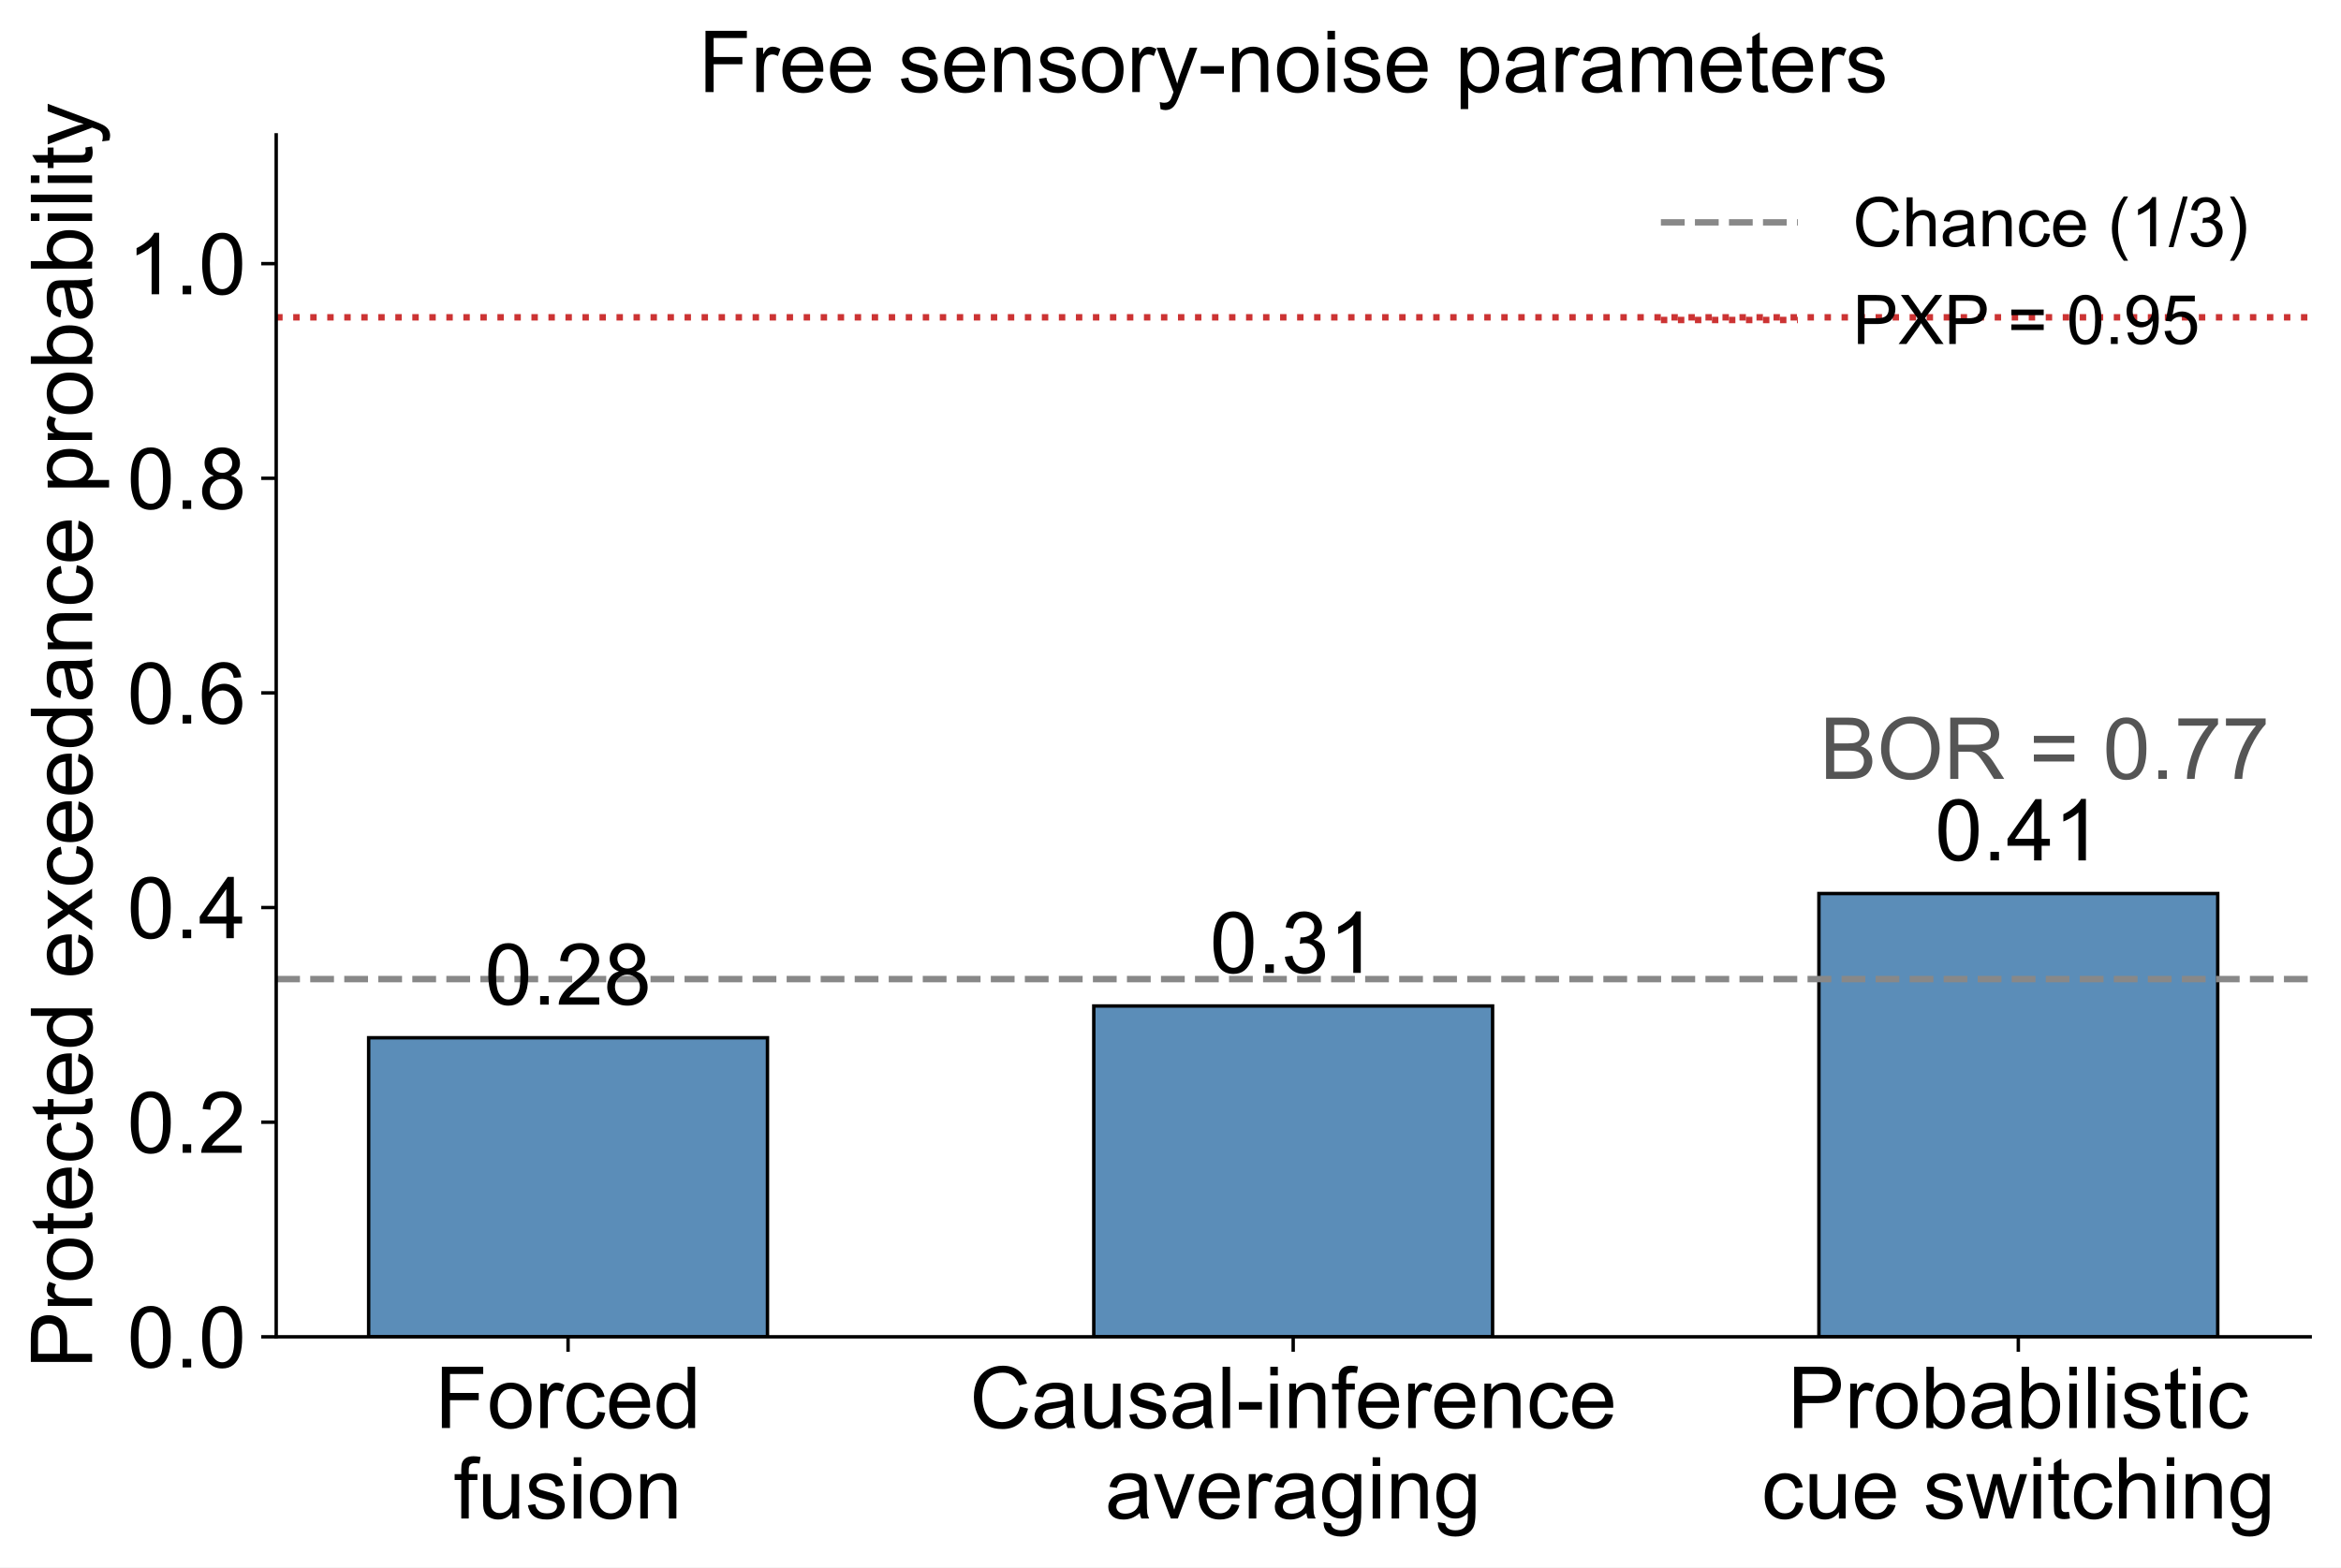
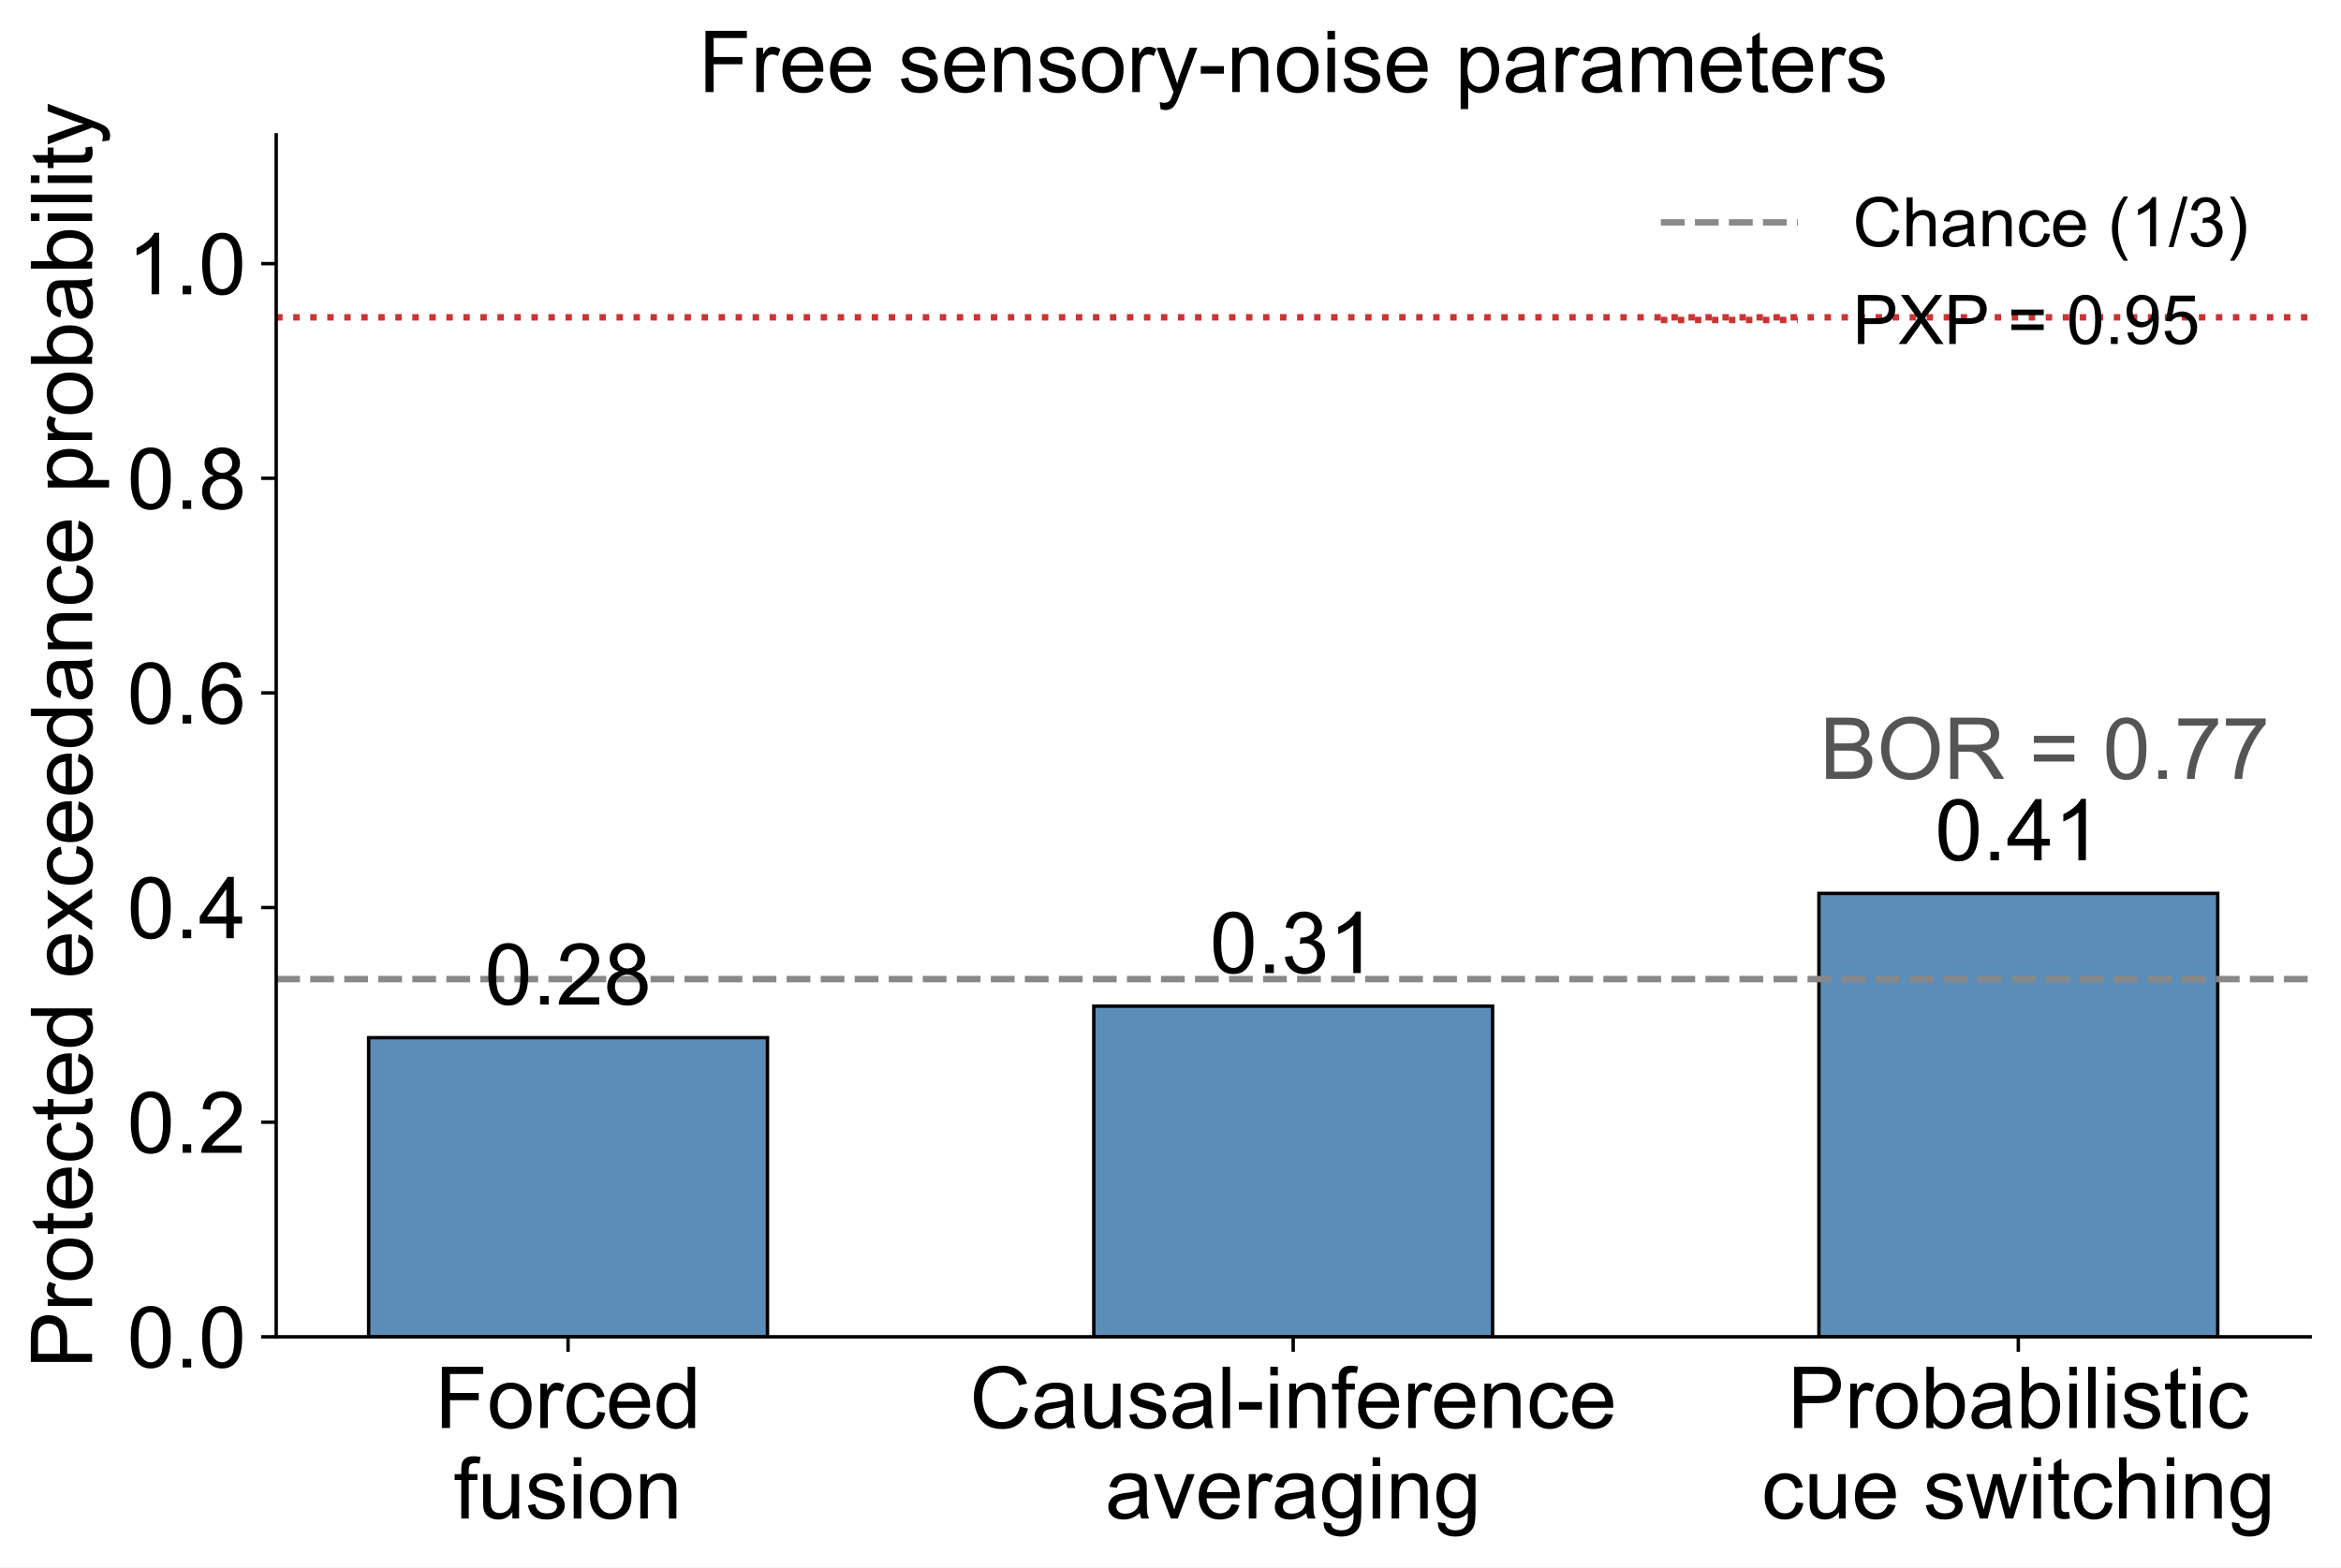
<svg xmlns="http://www.w3.org/2000/svg" xmlns:xlink="http://www.w3.org/1999/xlink" width="546.905pt" height="366.276pt" viewBox="0 0 546.905 366.276" version="1.1">
  <defs>
    <style type="text/css">*{stroke-linejoin: round; stroke-linecap: butt}</style>
  </defs>
  <g id="figure_1">
    <g id="patch_1">
      <path d="M 0 366.276  L 546.905 366.276  L 546.905 0  L 0 0  z " style="fill: #ffffff" />
    </g>
    <g id="axes_1">
      <g id="patch_2">
        <path d="M 64.525 312.398  L 539.705 312.398  L 539.705 31.516  L 64.525 31.516  z " style="fill: #ffffff" />
      </g>
      <g id="patch_3">
-         <path d="M 86.124 312.398  L 179.297 312.398  L 179.297 242.509  L 86.124 242.509  z " clip-path="url(#pf20bbf630e)" style="fill: #5b8db8; stroke: #000000; stroke-width: 0.8; stroke-linejoin: miter" />
+         <path d="M 86.124 312.398  L 179.297 312.398  L 179.297 242.491  L 86.124 242.491  z " clip-path="url(#p67596cfa7a)" style="fill: #5b8db8; stroke: #000000; stroke-width: 0.8; stroke-linejoin: miter" />
      </g>
      <g id="patch_4">
-         <path d="M 255.529 312.398  L 348.701 312.398  L 348.701 235.095  L 255.529 235.095  z " clip-path="url(#pf20bbf630e)" style="fill: #5b8db8; stroke: #000000; stroke-width: 0.8; stroke-linejoin: miter" />
+         <path d="M 255.529 312.398  L 348.701 312.398  L 348.701 235.129  L 255.529 235.129  z " clip-path="url(#p67596cfa7a)" style="fill: #5b8db8; stroke: #000000; stroke-width: 0.8; stroke-linejoin: miter" />
      </g>
      <g id="patch_5">
-         <path d="M 424.933 312.398  L 518.106 312.398  L 518.106 208.802  L 424.933 208.802  z " clip-path="url(#pf20bbf630e)" style="fill: #5b8db8; stroke: #000000; stroke-width: 0.8; stroke-linejoin: miter" />
+         <path d="M 424.933 312.398  L 518.106 312.398  L 518.106 208.785  L 424.933 208.785  z " clip-path="url(#p67596cfa7a)" style="fill: #5b8db8; stroke: #000000; stroke-width: 0.8; stroke-linejoin: miter" />
      </g>
      <g id="matplotlib.axis_1">
        <g id="xtick_1">
          <g id="line2d_1">
            <defs>
-               <path id="mf9cb57722b" d="M 0 0  L 0 3.5  " style="stroke: #000000; stroke-width: 0.8" />
+               <path id="ma57fca8e86" d="M 0 0  L 0 3.5  " style="stroke: #000000; stroke-width: 0.8" />
            </defs>
            <g>
-               <use xlink:href="#mf9cb57722b" x="132.71" y="312.398" style="stroke: #000000; stroke-width: 0.8" />
+               <use xlink:href="#ma57fca8e86" x="132.71" y="312.398" style="stroke: #000000; stroke-width: 0.8" />
            </g>
          </g>
          <g id="text_1">
            <g transform="translate(101.5901 333.7133) scale(0.2 -0.2)">
              <defs>
                <path id="ArialMT-46" d="M 525 0  L 525 4581  L 3616 4581  L 3616 4041  L 1131 4041  L 1131 2622  L 3281 2622  L 3281 2081  L 1131 2081  L 1131 0  L 525 0  z " transform="scale(0.015625)" />
                <path id="ArialMT-6f" d="M 213 1659  Q 213 2581 725 3025  Q 1153 3394 1769 3394  Q 2453 3394 2887 2945  Q 3322 2497 3322 1706  Q 3322 1066 3130 698  Q 2938 331 2570 128  Q 2203 -75 1769 -75  Q 1072 -75 642 372  Q 213 819 213 1659  z M 791 1659  Q 791 1022 1069 705  Q 1347 388 1769 388  Q 2188 388 2466 706  Q 2744 1025 2744 1678  Q 2744 2294 2464 2611  Q 2184 2928 1769 2928  Q 1347 2928 1069 2612  Q 791 2297 791 1659  z " transform="scale(0.015625)" />
                <path id="ArialMT-72" d="M 416 0  L 416 3319  L 922 3319  L 922 2816  Q 1116 3169 1280 3281  Q 1444 3394 1641 3394  Q 1925 3394 2219 3213  L 2025 2691  Q 1819 2813 1613 2813  Q 1428 2813 1281 2702  Q 1134 2591 1072 2394  Q 978 2094 978 1738  L 978 0  L 416 0  z " transform="scale(0.015625)" />
                <path id="ArialMT-63" d="M 2588 1216  L 3141 1144  Q 3050 572 2676 248  Q 2303 -75 1759 -75  Q 1078 -75 664 370  Q 250 816 250 1647  Q 250 2184 428 2587  Q 606 2991 970 3192  Q 1334 3394 1763 3394  Q 2303 3394 2647 3120  Q 2991 2847 3088 2344  L 2541 2259  Q 2463 2594 2264 2762  Q 2066 2931 1784 2931  Q 1359 2931 1093 2626  Q 828 2322 828 1663  Q 828 994 1084 691  Q 1341 388 1753 388  Q 2084 388 2306 591  Q 2528 794 2588 1216  z " transform="scale(0.015625)" />
                <path id="ArialMT-65" d="M 2694 1069  L 3275 997  Q 3138 488 2766 206  Q 2394 -75 1816 -75  Q 1088 -75 661 373  Q 234 822 234 1631  Q 234 2469 665 2931  Q 1097 3394 1784 3394  Q 2450 3394 2872 2941  Q 3294 2488 3294 1666  Q 3294 1616 3291 1516  L 816 1516  Q 847 969 1125 678  Q 1403 388 1819 388  Q 2128 388 2347 550  Q 2566 713 2694 1069  z M 847 1978  L 2700 1978  Q 2663 2397 2488 2606  Q 2219 2931 1791 2931  Q 1403 2931 1139 2672  Q 875 2413 847 1978  z " transform="scale(0.015625)" />
                <path id="ArialMT-64" d="M 2575 0  L 2575 419  Q 2259 -75 1647 -75  Q 1250 -75 917 144  Q 584 363 401 755  Q 219 1147 219 1656  Q 219 2153 384 2558  Q 550 2963 881 3178  Q 1213 3394 1622 3394  Q 1922 3394 2156 3267  Q 2391 3141 2538 2938  L 2538 4581  L 3097 4581  L 3097 0  L 2575 0  z M 797 1656  Q 797 1019 1065 703  Q 1334 388 1700 388  Q 2069 388 2326 689  Q 2584 991 2584 1609  Q 2584 2291 2321 2609  Q 2059 2928 1675 2928  Q 1300 2928 1048 2622  Q 797 2316 797 1656  z " transform="scale(0.015625)" />
              </defs>
              <use xlink:href="#ArialMT-46" />
              <use xlink:href="#ArialMT-6f" transform="translate(61.08398 0)" />
              <use xlink:href="#ArialMT-72" transform="translate(116.6992 0)" />
              <use xlink:href="#ArialMT-63" transform="translate(150 0)" />
              <use xlink:href="#ArialMT-65" transform="translate(200 0)" />
              <use xlink:href="#ArialMT-64" transform="translate(255.6152 0)" />
            </g>
            <g transform="translate(106.0276 354.867) scale(0.2 -0.2)">
              <defs>
                <path id="ArialMT-66" d="M 556 0  L 556 2881  L 59 2881  L 59 3319  L 556 3319  L 556 3672  Q 556 4006 616 4169  Q 697 4388 901 4523  Q 1106 4659 1475 4659  Q 1713 4659 2000 4603  L 1916 4113  Q 1741 4144 1584 4144  Q 1328 4144 1222 4034  Q 1116 3925 1116 3625  L 1116 3319  L 1763 3319  L 1763 2881  L 1116 2881  L 1116 0  L 556 0  z " transform="scale(0.015625)" />
                <path id="ArialMT-75" d="M 2597 0  L 2597 488  Q 2209 -75 1544 -75  Q 1250 -75 995 37  Q 741 150 617 320  Q 494 491 444 738  Q 409 903 409 1263  L 409 3319  L 972 3319  L 972 1478  Q 972 1038 1006 884  Q 1059 663 1231 536  Q 1403 409 1656 409  Q 1909 409 2131 539  Q 2353 669 2445 892  Q 2538 1116 2538 1541  L 2538 3319  L 3100 3319  L 3100 0  L 2597 0  z " transform="scale(0.015625)" />
                <path id="ArialMT-73" d="M 197 991  L 753 1078  Q 800 744 1014 566  Q 1228 388 1613 388  Q 2000 388 2187 545  Q 2375 703 2375 916  Q 2375 1106 2209 1216  Q 2094 1291 1634 1406  Q 1016 1563 777 1677  Q 538 1791 414 1992  Q 291 2194 291 2438  Q 291 2659 392 2848  Q 494 3038 669 3163  Q 800 3259 1026 3326  Q 1253 3394 1513 3394  Q 1903 3394 2198 3281  Q 2494 3169 2634 2976  Q 2775 2784 2828 2463  L 2278 2388  Q 2241 2644 2061 2787  Q 1881 2931 1553 2931  Q 1166 2931 1000 2803  Q 834 2675 834 2503  Q 834 2394 903 2306  Q 972 2216 1119 2156  Q 1203 2125 1616 2013  Q 2213 1853 2448 1751  Q 2684 1650 2818 1456  Q 2953 1263 2953 975  Q 2953 694 2789 445  Q 2625 197 2315 61  Q 2006 -75 1616 -75  Q 969 -75 630 194  Q 291 463 197 991  z " transform="scale(0.015625)" />
                <path id="ArialMT-69" d="M 425 3934  L 425 4581  L 988 4581  L 988 3934  L 425 3934  z M 425 0  L 425 3319  L 988 3319  L 988 0  L 425 0  z " transform="scale(0.015625)" />
                <path id="ArialMT-6e" d="M 422 0  L 422 3319  L 928 3319  L 928 2847  Q 1294 3394 1984 3394  Q 2284 3394 2536 3286  Q 2788 3178 2913 3003  Q 3038 2828 3088 2588  Q 3119 2431 3119 2041  L 3119 0  L 2556 0  L 2556 2019  Q 2556 2363 2490 2533  Q 2425 2703 2258 2804  Q 2091 2906 1866 2906  Q 1506 2906 1245 2678  Q 984 2450 984 1813  L 984 0  L 422 0  z " transform="scale(0.015625)" />
              </defs>
              <use xlink:href="#ArialMT-66" />
              <use xlink:href="#ArialMT-75" transform="translate(27.7832 0)" />
              <use xlink:href="#ArialMT-73" transform="translate(83.39844 0)" />
              <use xlink:href="#ArialMT-69" transform="translate(133.3984 0)" />
              <use xlink:href="#ArialMT-6f" transform="translate(155.6152 0)" />
              <use xlink:href="#ArialMT-6e" transform="translate(211.2305 0)" />
            </g>
          </g>
        </g>
        <g id="xtick_2">
          <g id="line2d_2">
            <g>
-               <use xlink:href="#mf9cb57722b" x="302.115" y="312.398" style="stroke: #000000; stroke-width: 0.8" />
+               <use xlink:href="#ma57fca8e86" x="302.115" y="312.398" style="stroke: #000000; stroke-width: 0.8" />
            </g>
          </g>
          <g id="text_2">
            <g transform="translate(226.5244 333.7133) scale(0.2 -0.2)">
              <defs>
                <path id="ArialMT-43" d="M 3763 1606  L 4369 1453  Q 4178 706 3683 314  Q 3188 -78 2472 -78  Q 1731 -78 1267 223  Q 803 525 561 1097  Q 319 1669 319 2325  Q 319 3041 592 3573  Q 866 4106 1370 4382  Q 1875 4659 2481 4659  Q 3169 4659 3637 4309  Q 4106 3959 4291 3325  L 3694 3184  Q 3534 3684 3231 3912  Q 2928 4141 2469 4141  Q 1941 4141 1586 3887  Q 1231 3634 1087 3207  Q 944 2781 944 2328  Q 944 1744 1114 1308  Q 1284 872 1643 656  Q 2003 441 2422 441  Q 2931 441 3284 734  Q 3638 1028 3763 1606  z " transform="scale(0.015625)" />
                <path id="ArialMT-61" d="M 2588 409  Q 2275 144 1986 34  Q 1697 -75 1366 -75  Q 819 -75 525 192  Q 231 459 231 875  Q 231 1119 342 1320  Q 453 1522 633 1644  Q 813 1766 1038 1828  Q 1203 1872 1538 1913  Q 2219 1994 2541 2106  Q 2544 2222 2544 2253  Q 2544 2597 2384 2738  Q 2169 2928 1744 2928  Q 1347 2928 1158 2789  Q 969 2650 878 2297  L 328 2372  Q 403 2725 575 2942  Q 747 3159 1072 3276  Q 1397 3394 1825 3394  Q 2250 3394 2515 3294  Q 2781 3194 2906 3042  Q 3031 2891 3081 2659  Q 3109 2516 3109 2141  L 3109 1391  Q 3109 606 3145 398  Q 3181 191 3288 0  L 2700 0  Q 2613 175 2588 409  z M 2541 1666  Q 2234 1541 1622 1453  Q 1275 1403 1131 1340  Q 988 1278 909 1158  Q 831 1038 831 891  Q 831 666 1001 516  Q 1172 366 1500 366  Q 1825 366 2078 508  Q 2331 650 2450 897  Q 2541 1088 2541 1459  L 2541 1666  z " transform="scale(0.015625)" />
                <path id="ArialMT-6c" d="M 409 0  L 409 4581  L 972 4581  L 972 0  L 409 0  z " transform="scale(0.015625)" />
                <path id="ArialMT-2d" d="M 203 1375  L 203 1941  L 1931 1941  L 1931 1375  L 203 1375  z " transform="scale(0.015625)" />
              </defs>
              <use xlink:href="#ArialMT-43" />
              <use xlink:href="#ArialMT-61" transform="translate(72.2168 0)" />
              <use xlink:href="#ArialMT-75" transform="translate(127.832 0)" />
              <use xlink:href="#ArialMT-73" transform="translate(183.4473 0)" />
              <use xlink:href="#ArialMT-61" transform="translate(233.4473 0)" />
              <use xlink:href="#ArialMT-6c" transform="translate(289.0625 0)" />
              <use xlink:href="#ArialMT-2d" transform="translate(311.2793 0)" />
              <use xlink:href="#ArialMT-69" transform="translate(344.5801 0)" />
              <use xlink:href="#ArialMT-6e" transform="translate(366.7969 0)" />
              <use xlink:href="#ArialMT-66" transform="translate(422.4121 0)" />
              <use xlink:href="#ArialMT-65" transform="translate(450.1953 0)" />
              <use xlink:href="#ArialMT-72" transform="translate(505.8105 0)" />
              <use xlink:href="#ArialMT-65" transform="translate(539.1113 0)" />
              <use xlink:href="#ArialMT-6e" transform="translate(594.7266 0)" />
              <use xlink:href="#ArialMT-63" transform="translate(650.3418 0)" />
              <use xlink:href="#ArialMT-65" transform="translate(700.3418 0)" />
            </g>
            <g transform="translate(258.1978 354.867) scale(0.2 -0.2)">
              <defs>
                <path id="ArialMT-76" d="M 1344 0  L 81 3319  L 675 3319  L 1388 1331  Q 1503 1009 1600 663  Q 1675 925 1809 1294  L 2547 3319  L 3125 3319  L 1869 0  L 1344 0  z " transform="scale(0.015625)" />
                <path id="ArialMT-67" d="M 319 -275  L 866 -356  Q 900 -609 1056 -725  Q 1266 -881 1628 -881  Q 2019 -881 2231 -725  Q 2444 -569 2519 -288  Q 2563 -116 2559 434  Q 2191 0 1641 0  Q 956 0 581 494  Q 206 988 206 1678  Q 206 2153 378 2554  Q 550 2956 876 3175  Q 1203 3394 1644 3394  Q 2231 3394 2613 2919  L 2613 3319  L 3131 3319  L 3131 450  Q 3131 -325 2973 -648  Q 2816 -972 2473 -1159  Q 2131 -1347 1631 -1347  Q 1038 -1347 672 -1080  Q 306 -813 319 -275  z M 784 1719  Q 784 1066 1043 766  Q 1303 466 1694 466  Q 2081 466 2343 764  Q 2606 1063 2606 1700  Q 2606 2309 2336 2618  Q 2066 2928 1684 2928  Q 1309 2928 1046 2623  Q 784 2319 784 1719  z " transform="scale(0.015625)" />
              </defs>
              <use xlink:href="#ArialMT-61" />
              <use xlink:href="#ArialMT-76" transform="translate(55.61523 0)" />
              <use xlink:href="#ArialMT-65" transform="translate(105.6152 0)" />
              <use xlink:href="#ArialMT-72" transform="translate(161.2305 0)" />
              <use xlink:href="#ArialMT-61" transform="translate(194.5312 0)" />
              <use xlink:href="#ArialMT-67" transform="translate(250.1465 0)" />
              <use xlink:href="#ArialMT-69" transform="translate(305.7617 0)" />
              <use xlink:href="#ArialMT-6e" transform="translate(327.9785 0)" />
              <use xlink:href="#ArialMT-67" transform="translate(383.5938 0)" />
            </g>
          </g>
        </g>
        <g id="xtick_3">
          <g id="line2d_3">
            <g>
-               <use xlink:href="#mf9cb57722b" x="471.52" y="312.398" style="stroke: #000000; stroke-width: 0.8" />
+               <use xlink:href="#ma57fca8e86" x="471.52" y="312.398" style="stroke: #000000; stroke-width: 0.8" />
            </g>
          </g>
          <g id="text_3">
            <g transform="translate(417.6103 333.7133) scale(0.2 -0.2)">
              <defs>
                <path id="ArialMT-50" d="M 494 0  L 494 4581  L 2222 4581  Q 2678 4581 2919 4538  Q 3256 4481 3484 4323  Q 3713 4166 3852 3881  Q 3991 3597 3991 3256  Q 3991 2672 3619 2267  Q 3247 1863 2275 1863  L 1100 1863  L 1100 0  L 494 0  z M 1100 2403  L 2284 2403  Q 2872 2403 3119 2622  Q 3366 2841 3366 3238  Q 3366 3525 3220 3729  Q 3075 3934 2838 4000  Q 2684 4041 2272 4041  L 1100 4041  L 1100 2403  z " transform="scale(0.015625)" />
                <path id="ArialMT-62" d="M 941 0  L 419 0  L 419 4581  L 981 4581  L 981 2947  Q 1338 3394 1891 3394  Q 2197 3394 2470 3270  Q 2744 3147 2920 2923  Q 3097 2700 3197 2384  Q 3297 2069 3297 1709  Q 3297 856 2875 390  Q 2453 -75 1863 -75  Q 1275 -75 941 416  L 941 0  z M 934 1684  Q 934 1088 1097 822  Q 1363 388 1816 388  Q 2184 388 2453 708  Q 2722 1028 2722 1663  Q 2722 2313 2464 2622  Q 2206 2931 1841 2931  Q 1472 2931 1203 2611  Q 934 2291 934 1684  z " transform="scale(0.015625)" />
                <path id="ArialMT-74" d="M 1650 503  L 1731 6  Q 1494 -44 1306 -44  Q 1000 -44 831 53  Q 663 150 594 308  Q 525 466 525 972  L 525 2881  L 113 2881  L 113 3319  L 525 3319  L 525 4141  L 1084 4478  L 1084 3319  L 1650 3319  L 1650 2881  L 1084 2881  L 1084 941  Q 1084 700 1114 631  Q 1144 563 1211 522  Q 1278 481 1403 481  Q 1497 481 1650 503  z " transform="scale(0.015625)" />
              </defs>
              <use xlink:href="#ArialMT-50" />
              <use xlink:href="#ArialMT-72" transform="translate(66.69922 0)" />
              <use xlink:href="#ArialMT-6f" transform="translate(100 0)" />
              <use xlink:href="#ArialMT-62" transform="translate(155.6152 0)" />
              <use xlink:href="#ArialMT-61" transform="translate(211.2305 0)" />
              <use xlink:href="#ArialMT-62" transform="translate(266.8457 0)" />
              <use xlink:href="#ArialMT-69" transform="translate(322.4609 0)" />
              <use xlink:href="#ArialMT-6c" transform="translate(344.6777 0)" />
              <use xlink:href="#ArialMT-69" transform="translate(366.8945 0)" />
              <use xlink:href="#ArialMT-73" transform="translate(389.1113 0)" />
              <use xlink:href="#ArialMT-74" transform="translate(439.1113 0)" />
              <use xlink:href="#ArialMT-69" transform="translate(466.8945 0)" />
              <use xlink:href="#ArialMT-63" transform="translate(489.1113 0)" />
            </g>
            <g transform="translate(411.4931 354.867) scale(0.2 -0.2)">
              <defs>
                <path id="ArialMT-20" transform="scale(0.015625)" />
                <path id="ArialMT-77" d="M 1034 0  L 19 3319  L 600 3319  L 1128 1403  L 1325 691  Q 1338 744 1497 1375  L 2025 3319  L 2603 3319  L 3100 1394  L 3266 759  L 3456 1400  L 4025 3319  L 4572 3319  L 3534 0  L 2950 0  L 2422 1988  L 2294 2553  L 1622 0  L 1034 0  z " transform="scale(0.015625)" />
                <path id="ArialMT-68" d="M 422 0  L 422 4581  L 984 4581  L 984 2938  Q 1378 3394 1978 3394  Q 2347 3394 2619 3248  Q 2891 3103 3008 2847  Q 3125 2591 3125 2103  L 3125 0  L 2563 0  L 2563 2103  Q 2563 2525 2380 2717  Q 2197 2909 1863 2909  Q 1613 2909 1392 2779  Q 1172 2650 1078 2428  Q 984 2206 984 1816  L 984 0  L 422 0  z " transform="scale(0.015625)" />
              </defs>
              <use xlink:href="#ArialMT-63" />
              <use xlink:href="#ArialMT-75" transform="translate(50 0)" />
              <use xlink:href="#ArialMT-65" transform="translate(105.6152 0)" />
              <use xlink:href="#ArialMT-20" transform="translate(161.2305 0)" />
              <use xlink:href="#ArialMT-73" transform="translate(189.0137 0)" />
              <use xlink:href="#ArialMT-77" transform="translate(239.0137 0)" />
              <use xlink:href="#ArialMT-69" transform="translate(311.2305 0)" />
              <use xlink:href="#ArialMT-74" transform="translate(333.4473 0)" />
              <use xlink:href="#ArialMT-63" transform="translate(361.2305 0)" />
              <use xlink:href="#ArialMT-68" transform="translate(411.2305 0)" />
              <use xlink:href="#ArialMT-69" transform="translate(466.8457 0)" />
              <use xlink:href="#ArialMT-6e" transform="translate(489.0625 0)" />
              <use xlink:href="#ArialMT-67" transform="translate(544.6777 0)" />
            </g>
          </g>
        </g>
      </g>
      <g id="matplotlib.axis_2">
        <g id="ytick_1">
          <g id="line2d_4">
            <defs>
-               <path id="m4a0a5601da" d="M 0 0  L -3.5 0  " style="stroke: #000000; stroke-width: 0.8" />
+               <path id="m7d2d61fae4" d="M 0 0  L -3.5 0  " style="stroke: #000000; stroke-width: 0.8" />
            </defs>
            <g>
-               <use xlink:href="#m4a0a5601da" x="64.525" y="312.398" style="stroke: #000000; stroke-width: 0.8" />
+               <use xlink:href="#m7d2d61fae4" x="64.525" y="312.398" style="stroke: #000000; stroke-width: 0.8" />
            </g>
          </g>
          <g id="text_4">
            <g transform="translate(29.725 319.5554) scale(0.2 -0.2)">
              <defs>
                <path id="ArialMT-30" d="M 266 2259  Q 266 3072 433 3567  Q 600 4063 929 4331  Q 1259 4600 1759 4600  Q 2128 4600 2406 4451  Q 2684 4303 2865 4023  Q 3047 3744 3150 3342  Q 3253 2941 3253 2259  Q 3253 1453 3087 958  Q 2922 463 2592 192  Q 2263 -78 1759 -78  Q 1097 -78 719 397  Q 266 969 266 2259  z M 844 2259  Q 844 1131 1108 757  Q 1372 384 1759 384  Q 2147 384 2411 759  Q 2675 1134 2675 2259  Q 2675 3391 2411 3762  Q 2147 4134 1753 4134  Q 1366 4134 1134 3806  Q 844 3388 844 2259  z " transform="scale(0.015625)" />
                <path id="ArialMT-2e" d="M 581 0  L 581 641  L 1222 641  L 1222 0  L 581 0  z " transform="scale(0.015625)" />
              </defs>
              <use xlink:href="#ArialMT-30" />
              <use xlink:href="#ArialMT-2e" transform="translate(55.61523 0)" />
              <use xlink:href="#ArialMT-30" transform="translate(83.39844 0)" />
            </g>
          </g>
        </g>
        <g id="ytick_2">
          <g id="line2d_5">
            <g>
-               <use xlink:href="#m4a0a5601da" x="64.525" y="262.24" style="stroke: #000000; stroke-width: 0.8" />
+               <use xlink:href="#m7d2d61fae4" x="64.525" y="262.24" style="stroke: #000000; stroke-width: 0.8" />
            </g>
          </g>
          <g id="text_5">
            <g transform="translate(29.725 269.3979) scale(0.2 -0.2)">
              <defs>
                <path id="ArialMT-32" d="M 3222 541  L 3222 0  L 194 0  Q 188 203 259 391  Q 375 700 629 1000  Q 884 1300 1366 1694  Q 2113 2306 2375 2664  Q 2638 3022 2638 3341  Q 2638 3675 2398 3904  Q 2159 4134 1775 4134  Q 1369 4134 1125 3890  Q 881 3647 878 3216  L 300 3275  Q 359 3922 746 4261  Q 1134 4600 1788 4600  Q 2447 4600 2831 4234  Q 3216 3869 3216 3328  Q 3216 3053 3103 2787  Q 2991 2522 2730 2228  Q 2469 1934 1863 1422  Q 1356 997 1212 845  Q 1069 694 975 541  L 3222 541  z " transform="scale(0.015625)" />
              </defs>
              <use xlink:href="#ArialMT-30" />
              <use xlink:href="#ArialMT-2e" transform="translate(55.61523 0)" />
              <use xlink:href="#ArialMT-32" transform="translate(83.39844 0)" />
            </g>
          </g>
        </g>
        <g id="ytick_3">
          <g id="line2d_6">
            <g>
-               <use xlink:href="#m4a0a5601da" x="64.525" y="212.083" style="stroke: #000000; stroke-width: 0.8" />
+               <use xlink:href="#m7d2d61fae4" x="64.525" y="212.083" style="stroke: #000000; stroke-width: 0.8" />
            </g>
          </g>
          <g id="text_6">
            <g transform="translate(29.725 219.2404) scale(0.2 -0.2)">
              <defs>
                <path id="ArialMT-34" d="M 2069 0  L 2069 1097  L 81 1097  L 81 1613  L 2172 4581  L 2631 4581  L 2631 1613  L 3250 1613  L 3250 1097  L 2631 1097  L 2631 0  L 2069 0  z M 2069 1613  L 2069 3678  L 634 1613  L 2069 1613  z " transform="scale(0.015625)" />
              </defs>
              <use xlink:href="#ArialMT-30" />
              <use xlink:href="#ArialMT-2e" transform="translate(55.61523 0)" />
              <use xlink:href="#ArialMT-34" transform="translate(83.39844 0)" />
            </g>
          </g>
        </g>
        <g id="ytick_4">
          <g id="line2d_7">
            <g>
-               <use xlink:href="#m4a0a5601da" x="64.525" y="161.925" style="stroke: #000000; stroke-width: 0.8" />
+               <use xlink:href="#m7d2d61fae4" x="64.525" y="161.925" style="stroke: #000000; stroke-width: 0.8" />
            </g>
          </g>
          <g id="text_7">
            <g transform="translate(29.725 169.0829) scale(0.2 -0.2)">
              <defs>
                <path id="ArialMT-36" d="M 3184 3459  L 2625 3416  Q 2550 3747 2413 3897  Q 2184 4138 1850 4138  Q 1581 4138 1378 3988  Q 1113 3794 959 3422  Q 806 3050 800 2363  Q 1003 2672 1297 2822  Q 1591 2972 1913 2972  Q 2475 2972 2870 2558  Q 3266 2144 3266 1488  Q 3266 1056 3080 686  Q 2894 316 2569 119  Q 2244 -78 1831 -78  Q 1128 -78 684 439  Q 241 956 241 2144  Q 241 3472 731 4075  Q 1159 4600 1884 4600  Q 2425 4600 2770 4297  Q 3116 3994 3184 3459  z M 888 1484  Q 888 1194 1011 928  Q 1134 663 1356 523  Q 1578 384 1822 384  Q 2178 384 2434 671  Q 2691 959 2691 1453  Q 2691 1928 2437 2201  Q 2184 2475 1800 2475  Q 1419 2475 1153 2201  Q 888 1928 888 1484  z " transform="scale(0.015625)" />
              </defs>
              <use xlink:href="#ArialMT-30" />
              <use xlink:href="#ArialMT-2e" transform="translate(55.61523 0)" />
              <use xlink:href="#ArialMT-36" transform="translate(83.39844 0)" />
            </g>
          </g>
        </g>
        <g id="ytick_5">
          <g id="line2d_8">
            <g>
-               <use xlink:href="#m4a0a5601da" x="64.525" y="111.768" style="stroke: #000000; stroke-width: 0.8" />
+               <use xlink:href="#m7d2d61fae4" x="64.525" y="111.768" style="stroke: #000000; stroke-width: 0.8" />
            </g>
          </g>
          <g id="text_8">
            <g transform="translate(29.725 118.9254) scale(0.2 -0.2)">
              <defs>
                <path id="ArialMT-38" d="M 1131 2484  Q 781 2613 612 2850  Q 444 3088 444 3419  Q 444 3919 803 4259  Q 1163 4600 1759 4600  Q 2359 4600 2725 4251  Q 3091 3903 3091 3403  Q 3091 3084 2923 2848  Q 2756 2613 2416 2484  Q 2838 2347 3058 2040  Q 3278 1734 3278 1309  Q 3278 722 2862 322  Q 2447 -78 1769 -78  Q 1091 -78 675 323  Q 259 725 259 1325  Q 259 1772 486 2073  Q 713 2375 1131 2484  z M 1019 3438  Q 1019 3113 1228 2906  Q 1438 2700 1772 2700  Q 2097 2700 2305 2904  Q 2513 3109 2513 3406  Q 2513 3716 2298 3927  Q 2084 4138 1766 4138  Q 1444 4138 1231 3931  Q 1019 3725 1019 3438  z M 838 1322  Q 838 1081 952 856  Q 1066 631 1291 507  Q 1516 384 1775 384  Q 2178 384 2440 643  Q 2703 903 2703 1303  Q 2703 1709 2433 1975  Q 2163 2241 1756 2241  Q 1359 2241 1098 1978  Q 838 1716 838 1322  z " transform="scale(0.015625)" />
              </defs>
              <use xlink:href="#ArialMT-30" />
              <use xlink:href="#ArialMT-2e" transform="translate(55.61523 0)" />
              <use xlink:href="#ArialMT-38" transform="translate(83.39844 0)" />
            </g>
          </g>
        </g>
        <g id="ytick_6">
          <g id="line2d_9">
            <g>
-               <use xlink:href="#m4a0a5601da" x="64.525" y="61.61" style="stroke: #000000; stroke-width: 0.8" />
+               <use xlink:href="#m7d2d61fae4" x="64.525" y="61.61" style="stroke: #000000; stroke-width: 0.8" />
            </g>
          </g>
          <g id="text_9">
            <g transform="translate(29.725 68.76794) scale(0.2 -0.2)">
              <defs>
                <path id="ArialMT-31" d="M 2384 0  L 1822 0  L 1822 3584  Q 1619 3391 1289 3197  Q 959 3003 697 2906  L 697 3450  Q 1169 3672 1522 3987  Q 1875 4303 2022 4600  L 2384 4600  L 2384 0  z " transform="scale(0.015625)" />
              </defs>
              <use xlink:href="#ArialMT-31" />
              <use xlink:href="#ArialMT-2e" transform="translate(55.61523 0)" />
              <use xlink:href="#ArialMT-30" transform="translate(83.39844 0)" />
            </g>
          </g>
        </g>
        <g id="text_10">
          <g transform="translate(21.51562 319.8176) rotate(-90) scale(0.2 -0.2)">
            <defs>
              <path id="ArialMT-78" d="M 47 0  L 1259 1725  L 138 3319  L 841 3319  L 1350 2541  Q 1494 2319 1581 2169  Q 1719 2375 1834 2534  L 2394 3319  L 3066 3319  L 1919 1756  L 3153 0  L 2463 0  L 1781 1031  L 1600 1309  L 728 0  L 47 0  z " transform="scale(0.015625)" />
              <path id="ArialMT-70" d="M 422 -1272  L 422 3319  L 934 3319  L 934 2888  Q 1116 3141 1344 3267  Q 1572 3394 1897 3394  Q 2322 3394 2647 3175  Q 2972 2956 3137 2557  Q 3303 2159 3303 1684  Q 3303 1175 3120 767  Q 2938 359 2589 142  Q 2241 -75 1856 -75  Q 1575 -75 1351 44  Q 1128 163 984 344  L 984 -1272  L 422 -1272  z M 931 1641  Q 931 1000 1190 694  Q 1450 388 1819 388  Q 2194 388 2461 705  Q 2728 1022 2728 1688  Q 2728 2322 2467 2637  Q 2206 2953 1844 2953  Q 1484 2953 1207 2617  Q 931 2281 931 1641  z " transform="scale(0.015625)" />
              <path id="ArialMT-79" d="M 397 -1278  L 334 -750  Q 519 -800 656 -800  Q 844 -800 956 -737  Q 1069 -675 1141 -563  Q 1194 -478 1313 -144  Q 1328 -97 1363 -6  L 103 3319  L 709 3319  L 1400 1397  Q 1534 1031 1641 628  Q 1738 1016 1872 1384  L 2581 3319  L 3144 3319  L 1881 -56  Q 1678 -603 1566 -809  Q 1416 -1088 1222 -1217  Q 1028 -1347 759 -1347  Q 597 -1347 397 -1278  z " transform="scale(0.015625)" />
            </defs>
            <use xlink:href="#ArialMT-50" />
            <use xlink:href="#ArialMT-72" transform="translate(66.69922 0)" />
            <use xlink:href="#ArialMT-6f" transform="translate(100 0)" />
            <use xlink:href="#ArialMT-74" transform="translate(155.6152 0)" />
            <use xlink:href="#ArialMT-65" transform="translate(183.3984 0)" />
            <use xlink:href="#ArialMT-63" transform="translate(239.0137 0)" />
            <use xlink:href="#ArialMT-74" transform="translate(289.0137 0)" />
            <use xlink:href="#ArialMT-65" transform="translate(316.7969 0)" />
            <use xlink:href="#ArialMT-64" transform="translate(372.4121 0)" />
            <use xlink:href="#ArialMT-20" transform="translate(428.0273 0)" />
            <use xlink:href="#ArialMT-65" transform="translate(455.8105 0)" />
            <use xlink:href="#ArialMT-78" transform="translate(511.4258 0)" />
            <use xlink:href="#ArialMT-63" transform="translate(561.4258 0)" />
            <use xlink:href="#ArialMT-65" transform="translate(611.4258 0)" />
            <use xlink:href="#ArialMT-65" transform="translate(667.041 0)" />
            <use xlink:href="#ArialMT-64" transform="translate(722.6562 0)" />
            <use xlink:href="#ArialMT-61" transform="translate(778.2715 0)" />
            <use xlink:href="#ArialMT-6e" transform="translate(833.8867 0)" />
            <use xlink:href="#ArialMT-63" transform="translate(889.502 0)" />
            <use xlink:href="#ArialMT-65" transform="translate(939.502 0)" />
            <use xlink:href="#ArialMT-20" transform="translate(995.1172 0)" />
            <use xlink:href="#ArialMT-70" transform="translate(1022.9 0)" />
            <use xlink:href="#ArialMT-72" transform="translate(1078.516 0)" />
            <use xlink:href="#ArialMT-6f" transform="translate(1111.816 0)" />
            <use xlink:href="#ArialMT-62" transform="translate(1167.432 0)" />
            <use xlink:href="#ArialMT-61" transform="translate(1223.047 0)" />
            <use xlink:href="#ArialMT-62" transform="translate(1278.662 0)" />
            <use xlink:href="#ArialMT-69" transform="translate(1334.277 0)" />
            <use xlink:href="#ArialMT-6c" transform="translate(1356.494 0)" />
            <use xlink:href="#ArialMT-69" transform="translate(1378.711 0)" />
            <use xlink:href="#ArialMT-74" transform="translate(1400.928 0)" />
            <use xlink:href="#ArialMT-79" transform="translate(1428.711 0)" />
          </g>
        </g>
      </g>
      <g id="line2d_10">
-         <path d="M 64.525 228.802  L 539.705 228.802  " clip-path="url(#pf20bbf630e)" style="fill: none; stroke-dasharray: 5.55,2.4; stroke-dashoffset: 0; stroke: #888888; stroke-width: 1.5" />
+         <path d="M 64.525 228.802  L 539.705 228.802  " clip-path="url(#p67596cfa7a)" style="fill: none; stroke-dasharray: 5.55,2.4; stroke-dashoffset: 0; stroke: #888888; stroke-width: 1.5" />
      </g>
      <g id="line2d_11">
-         <path d="M 64.525 74.15  L 539.705 74.15  " clip-path="url(#pf20bbf630e)" style="fill: none; stroke-dasharray: 1.5,2.475; stroke-dashoffset: 0; stroke: #cc3333; stroke-width: 1.5" />
+         <path d="M 64.525 74.15  L 539.705 74.15  " clip-path="url(#p67596cfa7a)" style="fill: none; stroke-dasharray: 1.5,2.475; stroke-dashoffset: 0; stroke: #cc3333; stroke-width: 1.5" />
      </g>
      <g id="patch_6">
        <path d="M 64.525 312.398  L 64.525 31.516  " style="fill: none; stroke: #000000; stroke-width: 0.8; stroke-linejoin: miter; stroke-linecap: square" />
      </g>
      <g id="patch_7">
        <path d="M 64.525 312.398  L 539.705 312.398  " style="fill: none; stroke: #000000; stroke-width: 0.8; stroke-linejoin: miter; stroke-linecap: square" />
      </g>
      <g id="text_11">
-         <g transform="translate(113.2494 234.7719) scale(0.2 -0.2)">
+         <g transform="translate(113.2494 234.7542) scale(0.2 -0.2)">
          <use xlink:href="#ArialMT-30" />
          <use xlink:href="#ArialMT-2e" transform="translate(55.61523 0)" />
          <use xlink:href="#ArialMT-32" transform="translate(83.39844 0)" />
          <use xlink:href="#ArialMT-38" transform="translate(139.0137 0)" />
        </g>
      </g>
      <g id="text_12">
-         <g transform="translate(282.6541 227.3581) scale(0.2 -0.2)">
+         <g transform="translate(282.6541 227.3926) scale(0.2 -0.2)">
          <defs>
            <path id="ArialMT-33" d="M 269 1209  L 831 1284  Q 928 806 1161 595  Q 1394 384 1728 384  Q 2125 384 2398 659  Q 2672 934 2672 1341  Q 2672 1728 2419 1979  Q 2166 2231 1775 2231  Q 1616 2231 1378 2169  L 1441 2663  Q 1497 2656 1531 2656  Q 1891 2656 2178 2843  Q 2466 3031 2466 3422  Q 2466 3731 2256 3934  Q 2047 4138 1716 4138  Q 1388 4138 1169 3931  Q 950 3725 888 3313  L 325 3413  Q 428 3978 793 4289  Q 1159 4600 1703 4600  Q 2078 4600 2393 4439  Q 2709 4278 2876 4000  Q 3044 3722 3044 3409  Q 3044 3113 2884 2869  Q 2725 2625 2413 2481  Q 2819 2388 3044 2092  Q 3269 1797 3269 1353  Q 3269 753 2831 336  Q 2394 -81 1725 -81  Q 1122 -81 723 278  Q 325 638 269 1209  z " transform="scale(0.015625)" />
          </defs>
          <use xlink:href="#ArialMT-30" />
          <use xlink:href="#ArialMT-2e" transform="translate(55.61523 0)" />
          <use xlink:href="#ArialMT-33" transform="translate(83.39844 0)" />
          <use xlink:href="#ArialMT-31" transform="translate(139.0137 0)" />
        </g>
      </g>
      <g id="text_13">
-         <g transform="translate(452.0587 201.065) scale(0.2 -0.2)">
+         <g transform="translate(452.0587 201.0482) scale(0.2 -0.2)">
          <use xlink:href="#ArialMT-30" />
          <use xlink:href="#ArialMT-2e" transform="translate(55.61523 0)" />
          <use xlink:href="#ArialMT-34" transform="translate(83.39844 0)" />
          <use xlink:href="#ArialMT-31" transform="translate(139.0137 0)" />
        </g>
      </g>
      <g id="text_14">
        <g style="fill: #555555" transform="translate(425.1452 182.0257) scale(0.2 -0.2)">
          <defs>
            <path id="ArialMT-42" d="M 469 0  L 469 4581  L 2188 4581  Q 2713 4581 3030 4442  Q 3347 4303 3526 4014  Q 3706 3725 3706 3409  Q 3706 3116 3547 2856  Q 3388 2597 3066 2438  Q 3481 2316 3704 2022  Q 3928 1728 3928 1328  Q 3928 1006 3792 729  Q 3656 453 3456 303  Q 3256 153 2954 76  Q 2653 0 2216 0  L 469 0  z M 1075 2656  L 2066 2656  Q 2469 2656 2644 2709  Q 2875 2778 2992 2937  Q 3109 3097 3109 3338  Q 3109 3566 3000 3739  Q 2891 3913 2687 3977  Q 2484 4041 1991 4041  L 1075 4041  L 1075 2656  z M 1075 541  L 2216 541  Q 2509 541 2628 563  Q 2838 600 2978 687  Q 3119 775 3209 942  Q 3300 1109 3300 1328  Q 3300 1584 3169 1773  Q 3038 1963 2805 2039  Q 2572 2116 2134 2116  L 1075 2116  L 1075 541  z " transform="scale(0.015625)" />
            <path id="ArialMT-4f" d="M 309 2231  Q 309 3372 921 4017  Q 1534 4663 2503 4663  Q 3138 4663 3647 4359  Q 4156 4056 4423 3514  Q 4691 2972 4691 2284  Q 4691 1588 4409 1038  Q 4128 488 3612 205  Q 3097 -78 2500 -78  Q 1853 -78 1343 234  Q 834 547 571 1087  Q 309 1628 309 2231  z M 934 2222  Q 934 1394 1379 917  Q 1825 441 2497 441  Q 3181 441 3623 922  Q 4066 1403 4066 2288  Q 4066 2847 3877 3264  Q 3688 3681 3323 3911  Q 2959 4141 2506 4141  Q 1863 4141 1398 3698  Q 934 3256 934 2222  z " transform="scale(0.015625)" />
            <path id="ArialMT-52" d="M 503 0  L 503 4581  L 2534 4581  Q 3147 4581 3465 4457  Q 3784 4334 3975 4021  Q 4166 3709 4166 3331  Q 4166 2844 3850 2509  Q 3534 2175 2875 2084  Q 3116 1969 3241 1856  Q 3506 1613 3744 1247  L 4541 0  L 3778 0  L 3172 953  Q 2906 1366 2734 1584  Q 2563 1803 2427 1890  Q 2291 1978 2150 2013  Q 2047 2034 1813 2034  L 1109 2034  L 1109 0  L 503 0  z M 1109 2559  L 2413 2559  Q 2828 2559 3062 2645  Q 3297 2731 3419 2920  Q 3541 3109 3541 3331  Q 3541 3656 3305 3865  Q 3069 4075 2559 4075  L 1109 4075  L 1109 2559  z " transform="scale(0.015625)" />
            <path id="ArialMT-3d" d="M 3381 2694  L 356 2694  L 356 3219  L 3381 3219  L 3381 2694  z M 3381 1303  L 356 1303  L 356 1828  L 3381 1828  L 3381 1303  z " transform="scale(0.015625)" />
            <path id="ArialMT-37" d="M 303 3981  L 303 4522  L 3269 4522  L 3269 4084  Q 2831 3619 2401 2847  Q 1972 2075 1738 1259  Q 1569 684 1522 0  L 944 0  Q 953 541 1156 1306  Q 1359 2072 1739 2783  Q 2119 3494 2547 3981  L 303 3981  z " transform="scale(0.015625)" />
          </defs>
          <use xlink:href="#ArialMT-42" />
          <use xlink:href="#ArialMT-4f" transform="translate(66.69922 0)" />
          <use xlink:href="#ArialMT-52" transform="translate(144.4824 0)" />
          <use xlink:href="#ArialMT-20" transform="translate(216.6992 0)" />
          <use xlink:href="#ArialMT-3d" transform="translate(244.4824 0)" />
          <use xlink:href="#ArialMT-20" transform="translate(302.8809 0)" />
          <use xlink:href="#ArialMT-30" transform="translate(330.6641 0)" />
          <use xlink:href="#ArialMT-2e" transform="translate(386.2793 0)" />
          <use xlink:href="#ArialMT-37" transform="translate(414.0625 0)" />
          <use xlink:href="#ArialMT-37" transform="translate(469.6777 0)" />
        </g>
      </g>
      <g id="text_15">
        <g transform="translate(163.1806 21.51562) scale(0.2 -0.2)">
          <defs>
            <path id="ArialMT-6d" d="M 422 0  L 422 3319  L 925 3319  L 925 2853  Q 1081 3097 1340 3245  Q 1600 3394 1931 3394  Q 2300 3394 2536 3241  Q 2772 3088 2869 2813  Q 3263 3394 3894 3394  Q 4388 3394 4653 3120  Q 4919 2847 4919 2278  L 4919 0  L 4359 0  L 4359 2091  Q 4359 2428 4304 2576  Q 4250 2725 4106 2815  Q 3963 2906 3769 2906  Q 3419 2906 3187 2673  Q 2956 2441 2956 1928  L 2956 0  L 2394 0  L 2394 2156  Q 2394 2531 2256 2718  Q 2119 2906 1806 2906  Q 1569 2906 1367 2781  Q 1166 2656 1075 2415  Q 984 2175 984 1722  L 984 0  L 422 0  z " transform="scale(0.015625)" />
          </defs>
          <use xlink:href="#ArialMT-46" />
          <use xlink:href="#ArialMT-72" transform="translate(61.08398 0)" />
          <use xlink:href="#ArialMT-65" transform="translate(94.38477 0)" />
          <use xlink:href="#ArialMT-65" transform="translate(150 0)" />
          <use xlink:href="#ArialMT-20" transform="translate(205.6152 0)" />
          <use xlink:href="#ArialMT-73" transform="translate(233.3984 0)" />
          <use xlink:href="#ArialMT-65" transform="translate(283.3984 0)" />
          <use xlink:href="#ArialMT-6e" transform="translate(339.0137 0)" />
          <use xlink:href="#ArialMT-73" transform="translate(394.6289 0)" />
          <use xlink:href="#ArialMT-6f" transform="translate(444.6289 0)" />
          <use xlink:href="#ArialMT-72" transform="translate(500.2441 0)" />
          <use xlink:href="#ArialMT-79" transform="translate(533.5449 0)" />
          <use xlink:href="#ArialMT-2d" transform="translate(583.5449 0)" />
          <use xlink:href="#ArialMT-6e" transform="translate(616.8457 0)" />
          <use xlink:href="#ArialMT-6f" transform="translate(672.4609 0)" />
          <use xlink:href="#ArialMT-69" transform="translate(728.0762 0)" />
          <use xlink:href="#ArialMT-73" transform="translate(750.293 0)" />
          <use xlink:href="#ArialMT-65" transform="translate(800.293 0)" />
          <use xlink:href="#ArialMT-20" transform="translate(855.9082 0)" />
          <use xlink:href="#ArialMT-70" transform="translate(883.6914 0)" />
          <use xlink:href="#ArialMT-61" transform="translate(939.3066 0)" />
          <use xlink:href="#ArialMT-72" transform="translate(994.9219 0)" />
          <use xlink:href="#ArialMT-61" transform="translate(1028.223 0)" />
          <use xlink:href="#ArialMT-6d" transform="translate(1083.838 0)" />
          <use xlink:href="#ArialMT-65" transform="translate(1167.139 0)" />
          <use xlink:href="#ArialMT-74" transform="translate(1222.754 0)" />
          <use xlink:href="#ArialMT-65" transform="translate(1250.537 0)" />
          <use xlink:href="#ArialMT-72" transform="translate(1306.152 0)" />
          <use xlink:href="#ArialMT-73" transform="translate(1339.453 0)" />
        </g>
      </g>
      <g id="legend_1">
        <g id="line2d_12">
          <path d="M 388.02 51.963  L 404.02 51.963  L 420.02 51.963  " style="fill: none; stroke-dasharray: 5.55,2.4; stroke-dashoffset: 0; stroke: #888888; stroke-width: 1.5" />
        </g>
        <g id="text_16">
          <g transform="translate(432.82 57.56312) scale(0.16 -0.16)">
            <defs>
              <path id="ArialMT-28" d="M 1497 -1347  Q 1031 -759 709 28  Q 388 816 388 1659  Q 388 2403 628 3084  Q 909 3875 1497 4659  L 1900 4659  Q 1522 4009 1400 3731  Q 1209 3300 1100 2831  Q 966 2247 966 1656  Q 966 153 1900 -1347  L 1497 -1347  z " transform="scale(0.015625)" />
              <path id="ArialMT-2f" d="M 0 -78  L 1328 4659  L 1778 4659  L 453 -78  L 0 -78  z " transform="scale(0.015625)" />
              <path id="ArialMT-29" d="M 791 -1347  L 388 -1347  Q 1322 153 1322 1656  Q 1322 2244 1188 2822  Q 1081 3291 891 3722  Q 769 4003 388 4659  L 791 4659  Q 1378 3875 1659 3084  Q 1900 2403 1900 1659  Q 1900 816 1576 28  Q 1253 -759 791 -1347  z " transform="scale(0.015625)" />
            </defs>
            <use xlink:href="#ArialMT-43" />
            <use xlink:href="#ArialMT-68" transform="translate(72.2168 0)" />
            <use xlink:href="#ArialMT-61" transform="translate(127.832 0)" />
            <use xlink:href="#ArialMT-6e" transform="translate(183.4473 0)" />
            <use xlink:href="#ArialMT-63" transform="translate(239.0625 0)" />
            <use xlink:href="#ArialMT-65" transform="translate(289.0625 0)" />
            <use xlink:href="#ArialMT-20" transform="translate(344.6777 0)" />
            <use xlink:href="#ArialMT-28" transform="translate(372.4609 0)" />
            <use xlink:href="#ArialMT-31" transform="translate(405.7617 0)" />
            <use xlink:href="#ArialMT-2f" transform="translate(461.377 0)" />
            <use xlink:href="#ArialMT-33" transform="translate(489.1602 0)" />
            <use xlink:href="#ArialMT-29" transform="translate(544.7754 0)" />
          </g>
        </g>
        <g id="line2d_13">
          <path d="M 388.02 74.783  L 404.02 74.783  L 420.02 74.783  " style="fill: none; stroke-dasharray: 1.5,2.475; stroke-dashoffset: 0; stroke: #cc3333; stroke-width: 1.5" />
        </g>
        <g id="text_17">
          <g transform="translate(432.82 80.38313) scale(0.16 -0.16)">
            <defs>
              <path id="ArialMT-58" d="M 28 0  L 1800 2388  L 238 4581  L 959 4581  L 1791 3406  Q 2050 3041 2159 2844  Q 2313 3094 2522 3366  L 3444 4581  L 4103 4581  L 2494 2422  L 4228 0  L 3478 0  L 2325 1634  Q 2228 1775 2125 1941  Q 1972 1691 1906 1597  L 756 0  L 28 0  z " transform="scale(0.015625)" />
              <path id="ArialMT-39" d="M 350 1059  L 891 1109  Q 959 728 1153 556  Q 1347 384 1650 384  Q 1909 384 2104 503  Q 2300 622 2425 820  Q 2550 1019 2634 1356  Q 2719 1694 2719 2044  Q 2719 2081 2716 2156  Q 2547 1888 2255 1720  Q 1963 1553 1622 1553  Q 1053 1553 659 1965  Q 266 2378 266 3053  Q 266 3750 677 4175  Q 1088 4600 1706 4600  Q 2153 4600 2523 4359  Q 2894 4119 3086 3673  Q 3278 3228 3278 2384  Q 3278 1506 3087 986  Q 2897 466 2520 194  Q 2144 -78 1638 -78  Q 1100 -78 759 220  Q 419 519 350 1059  z M 2653 3081  Q 2653 3566 2395 3850  Q 2138 4134 1775 4134  Q 1400 4134 1122 3828  Q 844 3522 844 3034  Q 844 2597 1108 2323  Q 1372 2050 1759 2050  Q 2150 2050 2401 2323  Q 2653 2597 2653 3081  z " transform="scale(0.015625)" />
              <path id="ArialMT-35" d="M 266 1200  L 856 1250  Q 922 819 1161 601  Q 1400 384 1738 384  Q 2144 384 2425 690  Q 2706 997 2706 1503  Q 2706 1984 2436 2262  Q 2166 2541 1728 2541  Q 1456 2541 1237 2417  Q 1019 2294 894 2097  L 366 2166  L 809 4519  L 3088 4519  L 3088 3981  L 1259 3981  L 1013 2750  Q 1425 3038 1878 3038  Q 2478 3038 2890 2622  Q 3303 2206 3303 1553  Q 3303 931 2941 478  Q 2500 -78 1738 -78  Q 1113 -78 717 272  Q 322 622 266 1200  z " transform="scale(0.015625)" />
            </defs>
            <use xlink:href="#ArialMT-50" />
            <use xlink:href="#ArialMT-58" transform="translate(66.69922 0)" />
            <use xlink:href="#ArialMT-50" transform="translate(133.3984 0)" />
            <use xlink:href="#ArialMT-20" transform="translate(198.3477 0)" />
            <use xlink:href="#ArialMT-3d" transform="translate(226.1309 0)" />
            <use xlink:href="#ArialMT-20" transform="translate(284.5293 0)" />
            <use xlink:href="#ArialMT-30" transform="translate(312.3125 0)" />
            <use xlink:href="#ArialMT-2e" transform="translate(367.9277 0)" />
            <use xlink:href="#ArialMT-39" transform="translate(395.7109 0)" />
            <use xlink:href="#ArialMT-35" transform="translate(451.3262 0)" />
          </g>
        </g>
      </g>
    </g>
  </g>
  <defs>
-     <clipPath id="pf20bbf630e">
+     <clipPath id="p67596cfa7a">
      <rect x="64.525" y="31.516" width="475.18" height="280.882" />
    </clipPath>
  </defs>
</svg>
